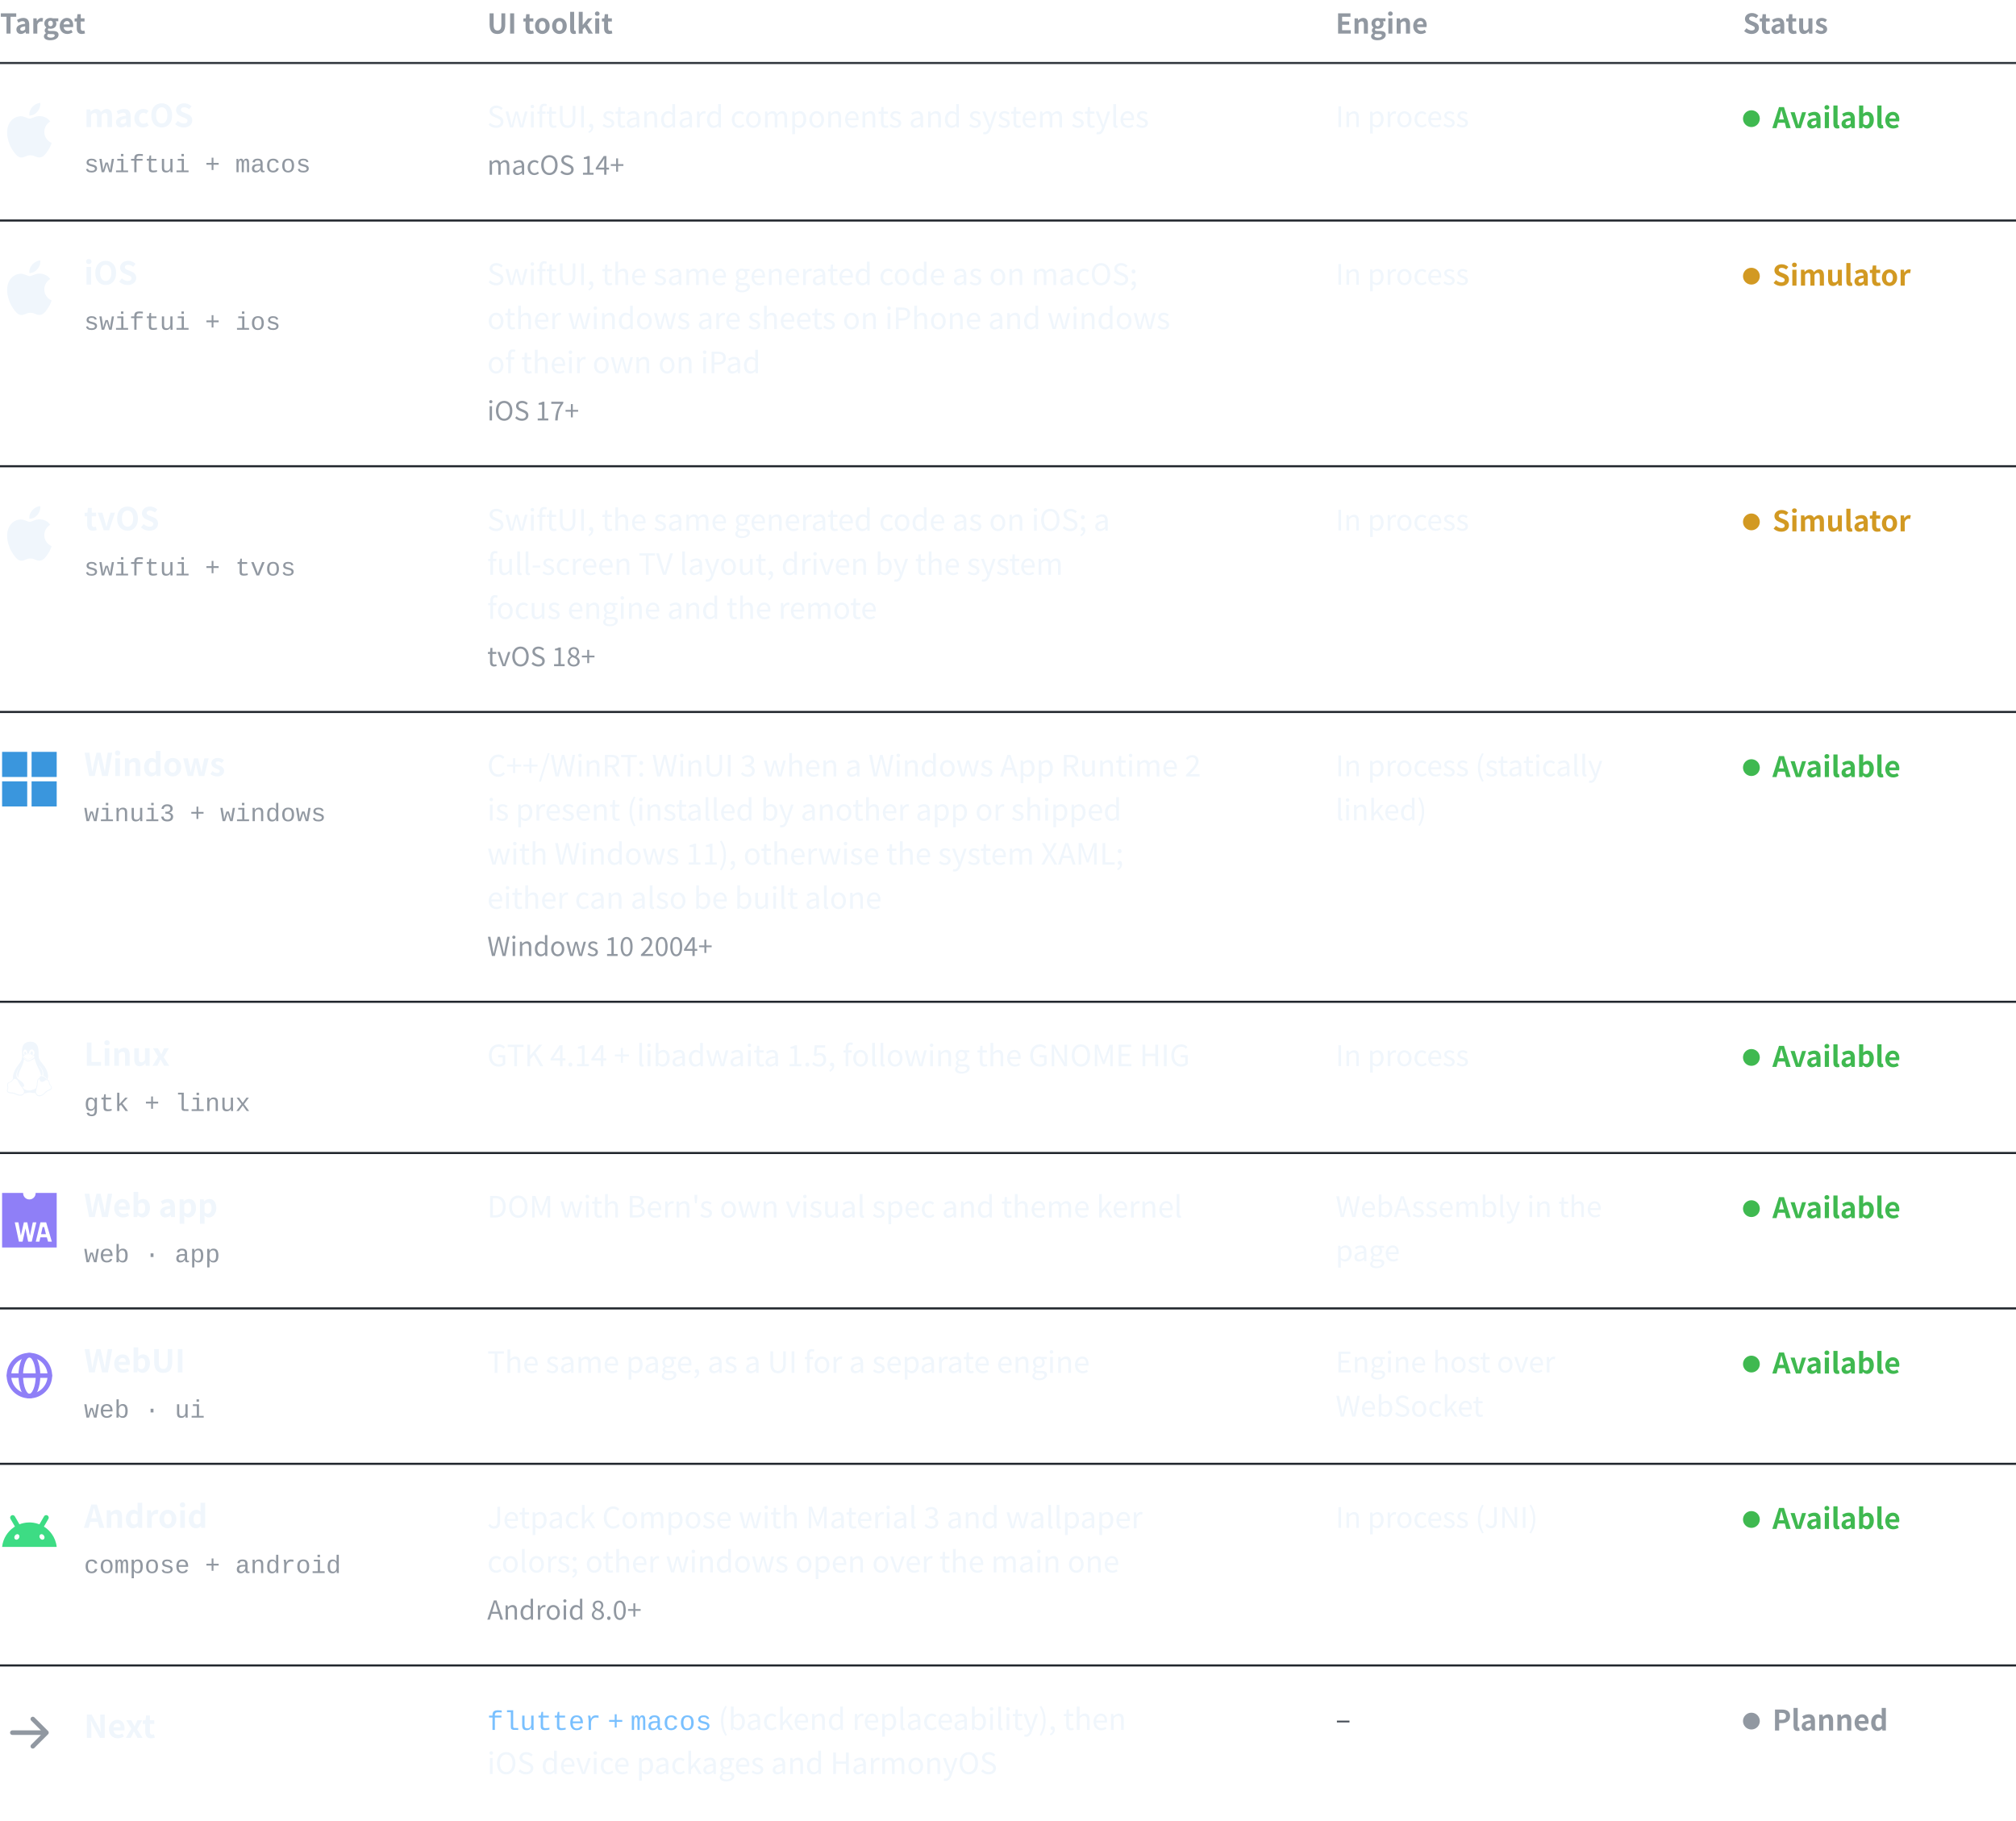
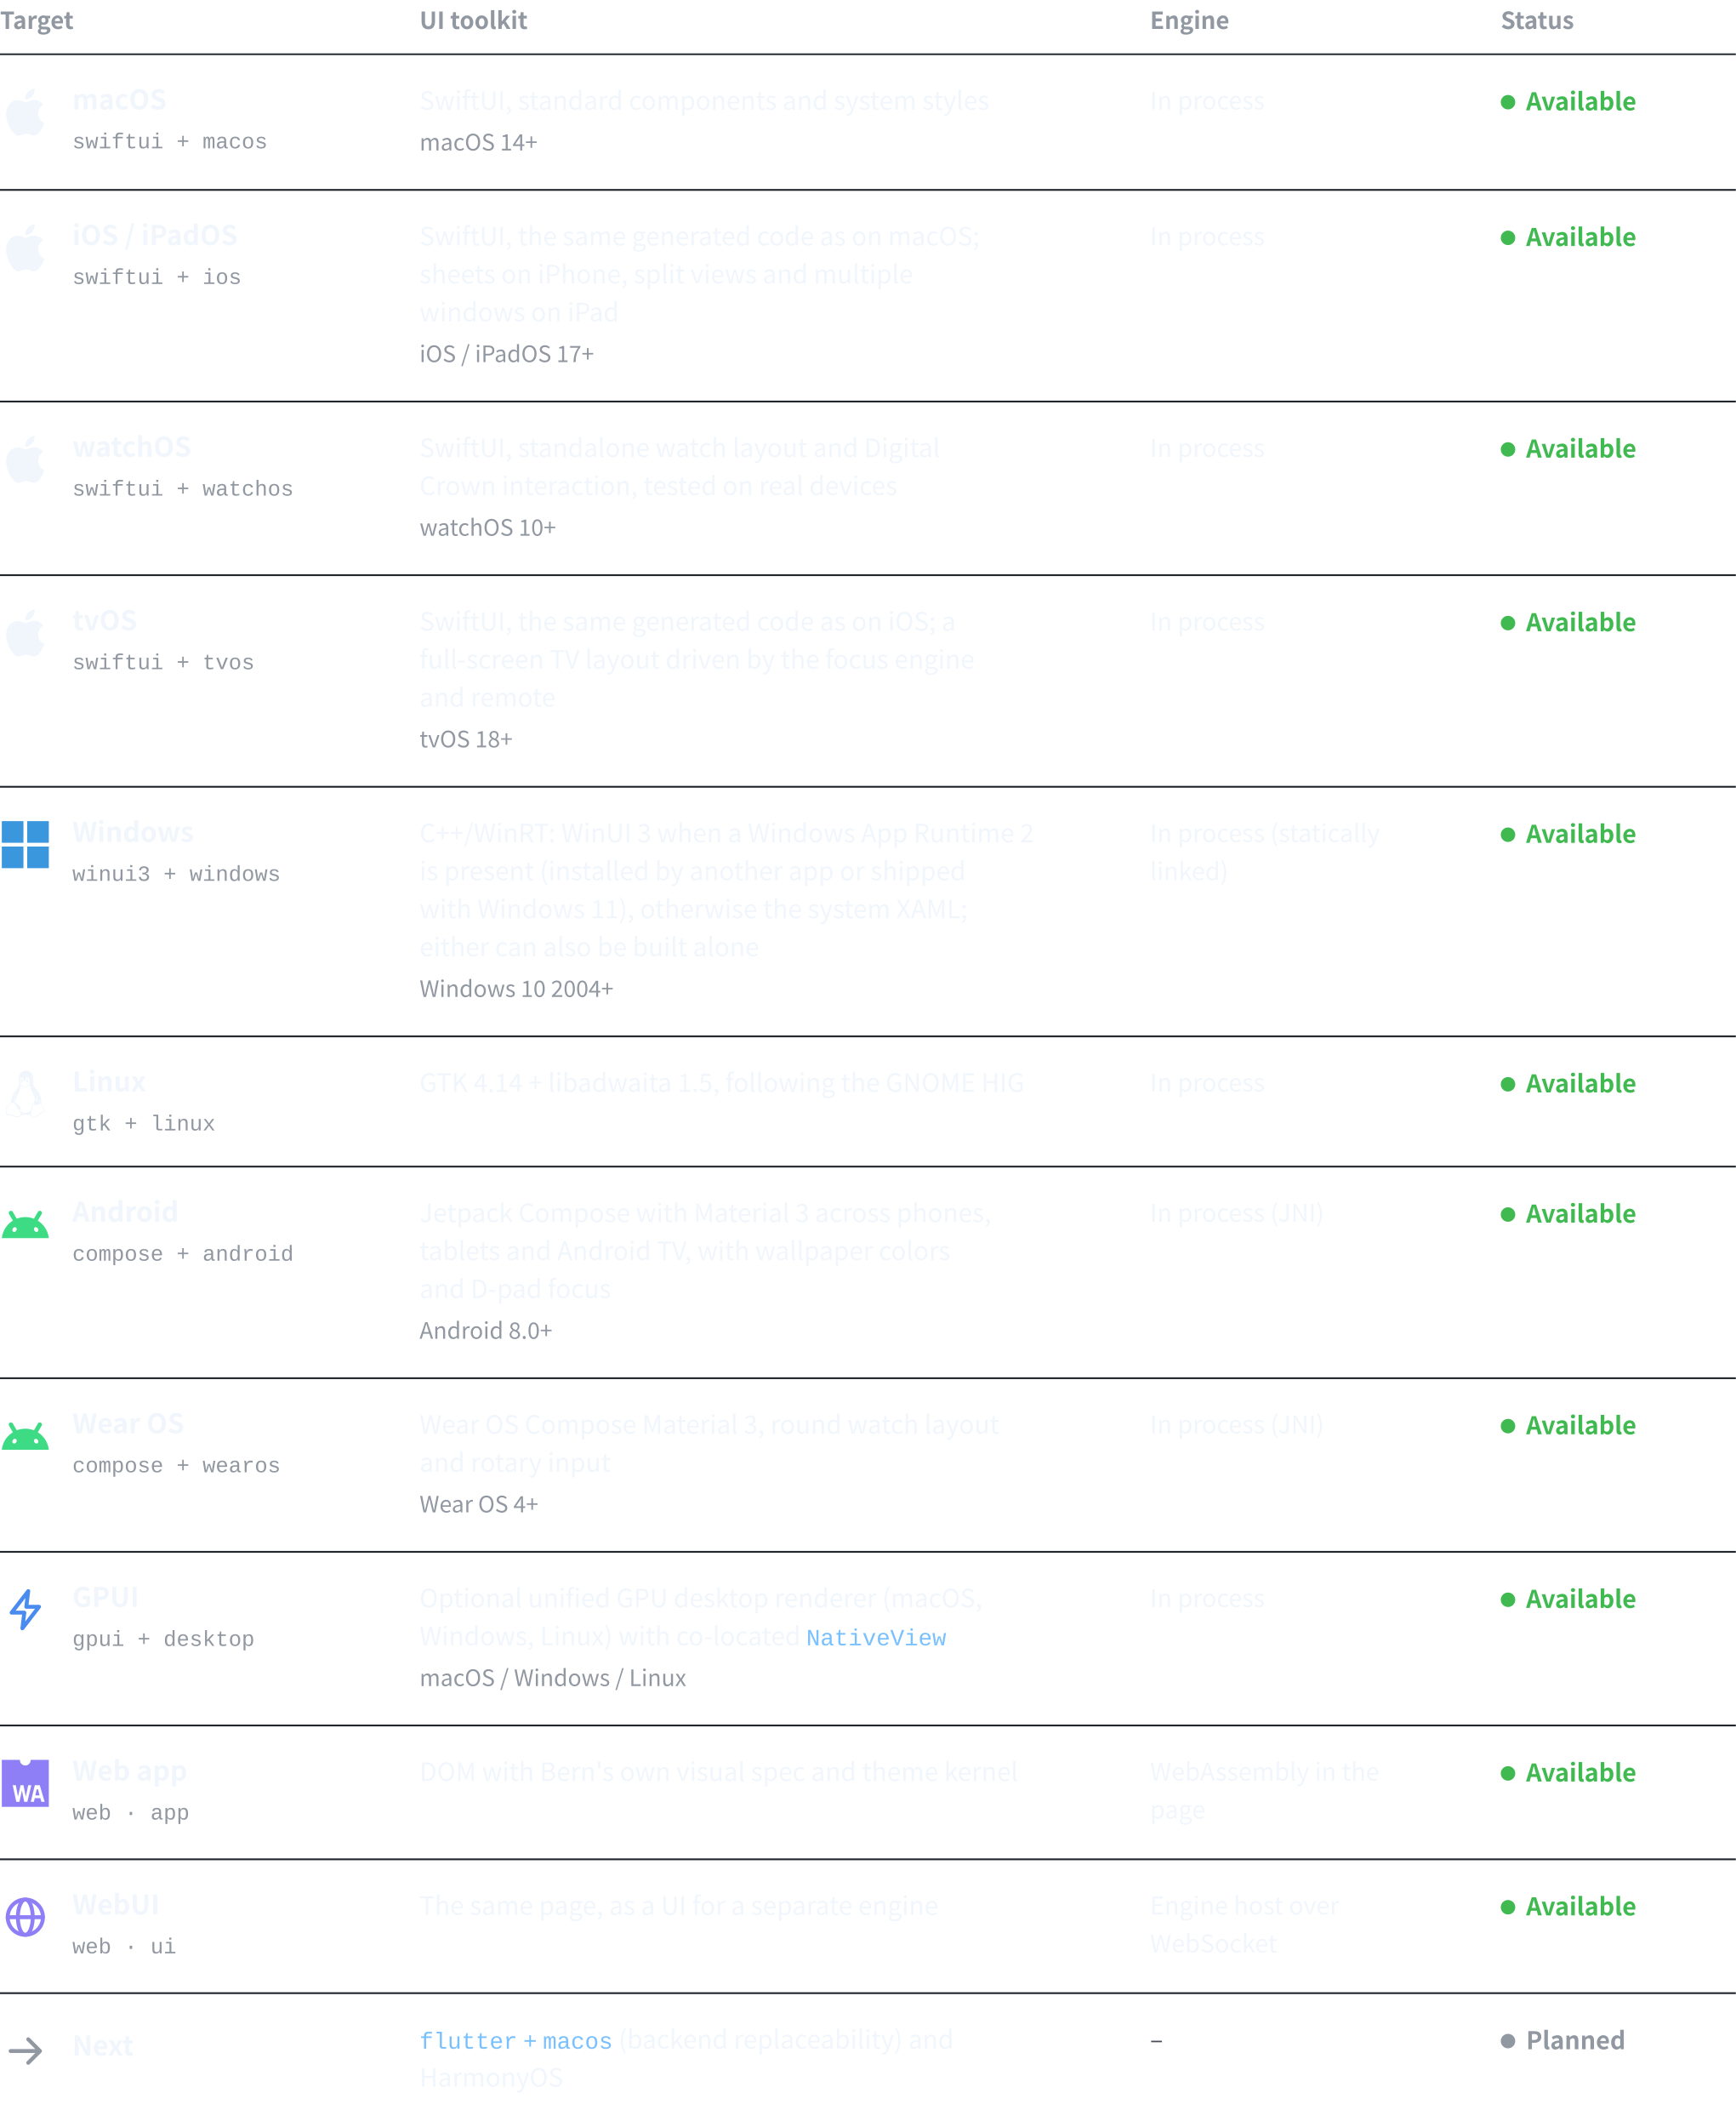
- <svg xmlns="http://www.w3.org/2000/svg" viewBox="0 0 960 867" width="960" height="867" font-family="-apple-system, BlinkMacSystemFont, 'Segoe UI', 'PingFang SC', 'Hiragino Sans GB', 'Microsoft YaHei', 'Noto Sans CJK SC', 'Helvetica Neue', Arial, sans-serif">
+ <svg xmlns="http://www.w3.org/2000/svg" viewBox="0 0 960 1176" width="960" height="1176" font-family="-apple-system, BlinkMacSystemFont, 'Segoe UI', 'PingFang SC', 'Hiragino Sans GB', 'Microsoft YaHei', 'Noto Sans CJK SC', 'Helvetica Neue', Arial, sans-serif">
  <defs>
    <symbol id="bern-logo" viewBox="0 0 1024 1024">
      <defs>
        <clipPath id="bern-symbol-disc">
          <circle cx="512" cy="512" r="512" />
        </clipPath>
      </defs>
      <g clip-path="url(#bern-symbol-disc)">
        <rect width="1024" height="1024" fill="#4A8BEF" />
        <path fill="#24324D" d="M 290.4 372.1 C 270.7 579.3 309.8 827.6 392.0 1060.0 L 1100 1100 L 1060.0 880.0 C 1013.0 692.2 904.4 451.5 684.3 270.5 A 14 14 0 0 0 662.4 286.5 C 693.7 364.2 711.6 444.8 715.3 529.4 A 36 36 0 0 1 691.6 564.9 C 620.6 590.7 549.5 616.5 478.5 642.4 A 36 36 0 0 1 436.0 628.1 C 383.8 547.6 344.6 461.1 317.8 369.5 A 14 14 0 0 0 290.4 372.1 Z" />
        <ellipse rx="22" ry="36" fill="#E8F4FF" transform="translate(520 760) rotate(-20)" />
        <ellipse rx="22" ry="36" fill="#E8F4FF" transform="translate(748 668) rotate(-20)" />
      </g>
    </symbol>
  </defs>
  <text x="0.0" y="16.0" font-size="13" font-weight="700" fill="#9198A1">Target</text>
  <text x="232.0" y="16.0" font-size="13" font-weight="700" fill="#9198A1">UI toolkit</text>
  <text x="636.0" y="16.0" font-size="13" font-weight="700" fill="#9198A1">Engine</text>
  <text x="830.0" y="16.0" font-size="13" font-weight="700" fill="#9198A1">Status</text>
  <line x1="0" y1="30.0" x2="960" y2="30.0" stroke="#30363D" />
  <path d="M12.152 6.896c-.948 0-2.415-1.078-3.96-1.04-2.04.027-3.91 1.183-4.961 3.014-2.117 3.675-.546 9.103 1.519 12.09 1.013 1.454 2.208 3.09 3.792 3.039 1.52-.065 2.09-.987 3.935-.987 1.831 0 2.35.987 3.96.948 1.637-.026 2.676-1.48 3.676-2.948 1.156-1.688 1.636-3.325 1.662-3.415-.039-.013-3.182-1.221-3.22-4.857-.026-3.04 2.48-4.494 2.597-4.559-1.429-2.09-3.623-2.324-4.39-2.376-2-.156-3.675 1.09-4.61 1.09zM15.53 3.83c.843-1.012 1.4-2.427 1.245-3.83-1.207.052-2.662.805-3.532 1.818-.78.896-1.454 2.338-1.273 3.714 1.338.104 2.715-.688 3.559-1.701" fill="#F0F6FC" transform="translate(1.00 49.00) scale(1.0833)" />
  <text x="40.0" y="60.5" font-size="15" fill="#F0F6FC" font-weight="700">macOS</text>
  <text x="40" y="82" font-size="12" font-family="ui-monospace, SFMono-Regular, Menlo, Consolas, 'Liberation Mono', monospace" fill="#9198A1">swiftui + macos</text>
  <text x="232.0" y="60.7" font-size="14" fill="#F0F6FC">SwiftUI, standard components and system styles</text>
  <text x="232.0" y="83.2" font-size="12.5" fill="#9198A1">macOS 14+</text>
  <text x="636.0" y="60.5" font-size="13.5" fill="#F0F6FC">In process</text>
  <circle cx="834" cy="56.5" r="4" fill="#3FB950" />
  <text x="844.0" y="61.0" font-size="13.5" font-weight="700" fill="#3FB950">Available</text>
  <line x1="0" y1="105.0" x2="960" y2="105.0" stroke="#21262D" />
  <path d="M12.152 6.896c-.948 0-2.415-1.078-3.96-1.04-2.04.027-3.91 1.183-4.961 3.014-2.117 3.675-.546 9.103 1.519 12.09 1.013 1.454 2.208 3.09 3.792 3.039 1.52-.065 2.09-.987 3.935-.987 1.831 0 2.35.987 3.96.948 1.637-.026 2.676-1.48 3.676-2.948 1.156-1.688 1.636-3.325 1.662-3.415-.039-.013-3.182-1.221-3.22-4.857-.026-3.04 2.48-4.494 2.597-4.559-1.429-2.09-3.623-2.324-4.39-2.376-2-.156-3.675 1.09-4.61 1.09zM15.53 3.83c.843-1.012 1.4-2.427 1.245-3.83-1.207.052-2.662.805-3.532 1.818-.78.896-1.454 2.338-1.273 3.714 1.338.104 2.715-.688 3.559-1.701" fill="#F0F6FC" transform="translate(1.00 124.00) scale(1.0833)" />
-   <text x="40.0" y="135.5" font-size="15" fill="#F0F6FC" font-weight="700">iOS</text>
+   <text x="40.0" y="135.5" font-size="15" fill="#F0F6FC" font-weight="700">iOS / iPadOS</text>
  <text x="40" y="157" font-size="12" font-family="ui-monospace, SFMono-Regular, Menlo, Consolas, 'Liberation Mono', monospace" fill="#9198A1">swiftui + ios</text>
  <text x="232.0" y="135.7" font-size="14" fill="#F0F6FC">SwiftUI, the same generated code as on macOS;</text>
-   <text x="232.0" y="156.7" font-size="14" fill="#F0F6FC">other windows are sheets on iPhone and windows</text>
-   <text x="232.0" y="177.7" font-size="14" fill="#F0F6FC">of their own on iPad</text>
-   <text x="232.0" y="200.2" font-size="12.5" fill="#9198A1">iOS 17+</text>
+   <text x="232.0" y="156.7" font-size="14" fill="#F0F6FC">sheets on iPhone, split views and multiple</text>
+   <text x="232.0" y="177.7" font-size="14" fill="#F0F6FC">windows on iPad</text>
+   <text x="232.0" y="200.2" font-size="12.5" fill="#9198A1">iOS / iPadOS 17+</text>
  <text x="636.0" y="135.6" font-size="13.5" fill="#F0F6FC">In process</text>
-   <circle cx="834" cy="131.5" r="4" fill="#D29922" />
-   <text x="844.0" y="136.0" font-size="13.5" font-weight="700" fill="#D29922">Simulator</text>
+   <circle cx="834" cy="131.5" r="4" fill="#3FB950" />
+   <text x="844.0" y="136.0" font-size="13.5" font-weight="700" fill="#3FB950">Available</text>
  <line x1="0" y1="222.0" x2="960" y2="222.0" stroke="#21262D" />
  <path d="M12.152 6.896c-.948 0-2.415-1.078-3.96-1.04-2.04.027-3.91 1.183-4.961 3.014-2.117 3.675-.546 9.103 1.519 12.09 1.013 1.454 2.208 3.09 3.792 3.039 1.52-.065 2.09-.987 3.935-.987 1.831 0 2.35.987 3.96.948 1.637-.026 2.676-1.48 3.676-2.948 1.156-1.688 1.636-3.325 1.662-3.415-.039-.013-3.182-1.221-3.22-4.857-.026-3.04 2.48-4.494 2.597-4.559-1.429-2.09-3.623-2.324-4.39-2.376-2-.156-3.675 1.09-4.61 1.09zM15.53 3.83c.843-1.012 1.4-2.427 1.245-3.83-1.207.052-2.662.805-3.532 1.818-.78.896-1.454 2.338-1.273 3.714 1.338.104 2.715-.688 3.559-1.701" fill="#F0F6FC" transform="translate(1.00 241.00) scale(1.0833)" />
-   <text x="40.0" y="252.5" font-size="15" fill="#F0F6FC" font-weight="700">tvOS</text>
-   <text x="40" y="274" font-size="12" font-family="ui-monospace, SFMono-Regular, Menlo, Consolas, 'Liberation Mono', monospace" fill="#9198A1">swiftui + tvos</text>
-   <text x="232.0" y="252.7" font-size="14" fill="#F0F6FC">SwiftUI, the same generated code as on iOS; a</text>
-   <text x="232.0" y="273.7" font-size="14" fill="#F0F6FC">full-screen TV layout, driven by the system</text>
-   <text x="232.0" y="294.7" font-size="14" fill="#F0F6FC">focus engine and the remote</text>
-   <text x="232.0" y="317.2" font-size="12.5" fill="#9198A1">tvOS 18+</text>
+   <text x="40.0" y="252.5" font-size="15" fill="#F0F6FC" font-weight="700">watchOS</text>
+   <text x="40" y="274" font-size="12" font-family="ui-monospace, SFMono-Regular, Menlo, Consolas, 'Liberation Mono', monospace" fill="#9198A1">swiftui + watchos</text>
+   <text x="232.0" y="252.7" font-size="14" fill="#F0F6FC">SwiftUI, standalone watch layout and Digital</text>
+   <text x="232.0" y="273.7" font-size="14" fill="#F0F6FC">Crown interaction, tested on real devices</text>
+   <text x="232.0" y="296.2" font-size="12.5" fill="#9198A1">watchOS 10+</text>
  <text x="636.0" y="252.6" font-size="13.5" fill="#F0F6FC">In process</text>
-   <circle cx="834" cy="248.5" r="4" fill="#D29922" />
-   <text x="844.0" y="253.0" font-size="13.5" font-weight="700" fill="#D29922">Simulator</text>
-   <line x1="0" y1="339.0" x2="960" y2="339.0" stroke="#21262D" />
-   <rect x="1.00" y="358.00" width="11.96" height="11.96" fill="#3A96DD" />
-   <rect x="1.00" y="372.04" width="11.96" height="11.96" fill="#3A96DD" />
-   <rect x="15.04" y="358.00" width="11.96" height="11.96" fill="#3A96DD" />
-   <rect x="15.04" y="372.04" width="11.96" height="11.96" fill="#3A96DD" />
-   <text x="40.0" y="369.5" font-size="15" fill="#F0F6FC" font-weight="700">Windows</text>
-   <text x="40" y="391" font-size="12" font-family="ui-monospace, SFMono-Regular, Menlo, Consolas, 'Liberation Mono', monospace" fill="#9198A1">winui3 + windows</text>
-   <text x="232.0" y="369.7" font-size="14" fill="#F0F6FC">C++/WinRT: WinUI 3 when a Windows App Runtime 2</text>
-   <text x="232.0" y="390.7" font-size="14" fill="#F0F6FC">is present (installed by another app or shipped</text>
-   <text x="232.0" y="411.7" font-size="14" fill="#F0F6FC">with Windows 11), otherwise the system XAML;</text>
-   <text x="232.0" y="432.7" font-size="14" fill="#F0F6FC">either can also be built alone</text>
-   <text x="232.0" y="455.2" font-size="12.5" fill="#9198A1">Windows 10 2004+</text>
-   <text x="636.0" y="369.6" font-size="13.5" fill="#F0F6FC">In process (statically</text>
-   <text x="636.0" y="390.6" font-size="13.5" fill="#F0F6FC">linked)</text>
-   <circle cx="834" cy="365.5" r="4" fill="#3FB950" />
-   <text x="844.0" y="370.0" font-size="13.5" font-weight="700" fill="#3FB950">Available</text>
-   <line x1="0" y1="477.0" x2="960" y2="477.0" stroke="#21262D" />
-   <path d="M12.504 0c-.155 0-.315.008-.48.021-4.226.333-3.105 4.807-3.17 6.298-.076 1.092-.3 1.953-1.05 3.02-.885 1.051-2.127 2.75-2.716 4.521-.278.832-.41 1.684-.287 2.489a.424.424 0 00-.11.135c-.26.268-.45.6-.663.839-.199.199-.485.267-.797.4-.313.136-.658.269-.864.68-.09.189-.136.394-.132.602 0 .199.027.4.055.536.058.399.116.728.04.97-.249.68-.28 1.145-.106 1.484.174.334.535.47.94.601.81.2 1.91.135 2.774.6.926.466 1.866.67 2.616.47.526-.116.97-.464 1.208-.946.587-.003 1.23-.269 2.26-.334.699-.058 1.574.267 2.577.2.025.134.063.198.114.333l.003.003c.391.778 1.113 1.132 1.884 1.071.771-.06 1.592-.536 2.257-1.306.631-.765 1.683-1.084 2.378-1.503.348-.199.629-.469.649-.853.023-.4-.2-.811-.714-1.376v-.097l-.003-.003c-.17-.2-.25-.535-.338-.926-.085-.401-.182-.786-.492-1.046h-.003c-.059-.054-.123-.067-.188-.135a.357.357 0 00-.19-.064c.431-1.278.264-2.55-.173-3.694-.533-1.41-1.465-2.638-2.175-3.483-.796-1.005-1.576-1.957-1.56-3.368.026-2.152.236-6.133-3.544-6.139zm.529 3.405h.013c.213 0 .396.062.584.198.19.135.33.332.438.533.105.259.158.459.166.724 0-.02.006-.04.006-.06v.105a.086.086 0 01-.004-.021l-.004-.024a1.807 1.807 0 01-.15.706.953.953 0 01-.213.335.71.71 0 00-.088-.042c-.104-.045-.198-.064-.284-.133a1.312 1.312 0 00-.22-.066c.05-.06.146-.133.183-.198.053-.128.082-.264.088-.402v-.02a1.21 1.21 0 00-.061-.4c-.045-.134-.101-.2-.183-.333-.084-.066-.167-.132-.267-.132h-.016c-.093 0-.176.03-.262.132a.8.8 0 00-.205.334 1.18 1.18 0 00-.09.4v.019c.002.089.008.179.02.267-.193-.067-.438-.135-.607-.202a1.635 1.635 0 01-.018-.2v-.02a1.772 1.772 0 01.15-.768c.082-.22.232-.406.43-.533a.985.985 0 01.594-.2zm-2.962.059h.036c.142 0 .27.048.399.135.146.129.264.288.344.465.09.199.14.4.153.667v.004c.007.134.006.2-.002.266v.08c-.03.007-.056.018-.083.024-.152.055-.274.135-.393.2.012-.09.013-.18.003-.267v-.015c-.012-.133-.04-.2-.082-.333a.613.613 0 00-.166-.267.248.248 0 00-.183-.064h-.021c-.071.006-.13.04-.186.132a.552.552 0 00-.12.27.944.944 0 00-.023.33v.015c.012.135.037.2.08.334.046.134.098.2.166.268.01.009.02.018.034.024-.07.057-.117.07-.176.136a.304.304 0 01-.131.068 2.62 2.62 0 01-.275-.402 1.772 1.772 0 01-.155-.667 1.759 1.759 0 01.08-.668 1.43 1.43 0 01.283-.535c.128-.133.26-.2.418-.2zm1.37 1.706c.332 0 .733.065 1.216.399.293.2.523.269 1.052.468h.003c.255.136.405.266.478.399v-.131a.571.571 0 01.016.47c-.123.31-.516.643-1.063.842v.002c-.268.135-.501.333-.775.465-.276.135-.588.292-1.012.267a1.139 1.139 0 01-.448-.067 3.566 3.566 0 01-.322-.198c-.195-.135-.363-.332-.612-.465v-.005h-.005c-.4-.246-.616-.512-.686-.71-.07-.268-.005-.47.193-.6.224-.135.38-.271.483-.336.104-.074.143-.102.176-.131h.002v-.003c.169-.202.436-.47.839-.601.139-.036.294-.065.466-.065zm2.8 2.142c.358 1.417 1.196 3.475 1.735 4.473.286.534.855 1.659 1.102 3.024.156-.005.33.018.513.064.646-1.671-.546-3.467-1.089-3.966-.22-.2-.232-.335-.123-.335.59.534 1.365 1.572 1.646 2.757.13.535.16 1.104.021 1.67.067.028.135.06.205.067 1.032.534 1.413.938 1.23 1.537v-.043c-.06-.003-.12 0-.18 0h-.016c.151-.467-.182-.825-1.065-1.224-.915-.4-1.646-.336-1.77.465-.008.043-.013.066-.018.135-.068.023-.139.053-.209.064-.43.268-.662.669-.793 1.187-.13.533-.17 1.156-.205 1.869v.003c-.02.334-.17.838-.319 1.35-1.5 1.072-3.58 1.538-5.348.334a2.645 2.645 0 00-.402-.533 1.45 1.45 0 00-.275-.333c.182 0 .338-.03.465-.067a.615.615 0 00.314-.334c.108-.267 0-.697-.345-1.163-.345-.467-.931-.995-1.788-1.521-.63-.4-.986-.87-1.15-1.396-.165-.534-.143-1.085-.015-1.645.245-1.07.873-2.11 1.274-2.763.107-.065.037.135-.408.974-.396.751-1.14 2.497-.122 3.854a8.123 8.123 0 01.647-2.876c.564-1.278 1.743-3.504 1.836-5.268.048.036.217.135.289.202.218.133.38.333.59.465.21.201.477.335.876.335.039.003.075.006.11.006.412 0 .73-.134.997-.268.29-.134.52-.334.74-.4h.005c.467-.135.835-.402 1.044-.7zm2.185 8.958c.037.6.343 1.245.882 1.377.588.134 1.434-.333 1.791-.765l.211-.01c.315-.007.577.01.847.268l.003.003c.208.199.305.53.391.876.085.4.154.78.409 1.066.486.527.645.906.636 1.14l.003-.007v.018l-.003-.012c-.015.262-.185.396-.498.595-.63.401-1.746.712-2.457 1.57-.618.737-1.37 1.14-2.036 1.191-.664.053-1.237-.2-1.574-.898l-.005-.003c-.21-.4-.12-1.025.056-1.69.176-.668.428-1.344.463-1.897.037-.714.076-1.335.195-1.814.12-.465.308-.797.641-.984l.045-.022zm-10.814.049h.01c.053 0 .105.005.157.014.376.055.706.333 1.023.752l.91 1.664.003.003c.243.533.754 1.064 1.189 1.637.434.598.77 1.131.729 1.57v.006c-.057.744-.48 1.148-1.125 1.294-.645.135-1.52.002-2.395-.464-.968-.536-2.118-.469-2.857-.602-.369-.066-.61-.2-.723-.4-.11-.2-.113-.602.123-1.23v-.004l.002-.003c.117-.334.03-.752-.027-1.118-.055-.401-.083-.71.043-.94.16-.334.396-.4.69-.533.294-.135.64-.202.915-.47h.002v-.002c.256-.268.445-.601.668-.838.19-.201.38-.336.663-.336zm7.159-9.074c-.435.201-.945.535-1.488.535-.542 0-.97-.267-1.28-.466-.154-.134-.28-.268-.373-.335-.164-.134-.144-.333-.074-.333.109.016.129.134.199.2.096.066.215.2.36.333.292.2.68.467 1.167.467.485 0 1.053-.267 1.398-.466.195-.135.445-.334.648-.467.156-.136.149-.267.279-.267.128.016.034.134-.147.332a8.097 8.097 0 01-.69.468zm-1.082-1.583V5.64c-.006-.02.013-.042.029-.05.074-.043.18-.027.26.004.063 0 .16.067.15.135-.006.049-.085.066-.135.066-.055 0-.092-.043-.141-.068-.052-.018-.146-.008-.163-.065zm-.551 0c-.02.058-.113.049-.166.066-.047.025-.086.068-.14.068-.05 0-.13-.02-.136-.068-.01-.066.088-.133.15-.133.08-.031.184-.047.259-.005.019.009.036.03.03.05v.02h.003z" fill="#F0F6FC" transform="translate(1.00 496.00) scale(1.0833)" />
-   <text x="40.0" y="507.5" font-size="15" fill="#F0F6FC" font-weight="700">Linux</text>
-   <text x="40" y="529" font-size="12" font-family="ui-monospace, SFMono-Regular, Menlo, Consolas, 'Liberation Mono', monospace" fill="#9198A1">gtk + linux</text>
-   <text x="232.0" y="507.7" font-size="14" fill="#F0F6FC">GTK 4.14 + libadwaita 1.5, following the GNOME HIG</text>
-   <text x="636.0" y="507.6" font-size="13.5" fill="#F0F6FC">In process</text>
-   <circle cx="834" cy="503.5" r="4" fill="#3FB950" />
-   <text x="844.0" y="508.0" font-size="13.5" font-weight="700" fill="#3FB950">Available</text>
-   <line x1="0" y1="549.0" x2="960" y2="549.0" stroke="#21262D" />
-   <path d="M14.745,0c0,0.042,0,0.085,0,0.129c0,1.52-1.232,2.752-2.752,2.752c-1.52,0-2.752-1.232-2.752-2.752 c0-0.045,0-0.087,0-0.129H0v24h24V0H14.745z M11.454,21.431l-1.169-5.783h-0.02l-1.264,5.783H7.39l-1.824-8.497h1.59l1.088,5.783 h0.02l1.311-5.783h1.487l1.177,5.854h0.02l1.242-5.854h1.561l-2.027,8.497H11.454z M20.209,21.431l-0.542-1.891h-2.861l-0.417,1.891 h-1.59l2.056-8.497h2.509l2.5,8.497H20.209z M17.812,15.028l-0.694,3.118h2.159l-0.796-3.118H17.812z" fill="#8F7FF7" transform="translate(1.00 568.00) scale(1.0833)" />
-   <text x="40.0" y="579.5" font-size="15" fill="#F0F6FC" font-weight="700">Web app</text>
-   <text x="40" y="601" font-size="12" font-family="ui-monospace, SFMono-Regular, Menlo, Consolas, 'Liberation Mono', monospace" fill="#9198A1">web · app</text>
-   <text x="232.0" y="579.7" font-size="14" fill="#F0F6FC">DOM with Bern's own visual spec and theme kernel</text>
-   <text x="636.0" y="579.5" font-size="13.5" fill="#F0F6FC">WebAssembly in the</text>
-   <text x="636.0" y="600.5" font-size="13.5" fill="#F0F6FC">page</text>
-   <circle cx="834" cy="575.5" r="4" fill="#3FB950" />
-   <text x="844.0" y="580.0" font-size="13.5" font-weight="700" fill="#3FB950">Available</text>
-   <line x1="0" y1="623.0" x2="960" y2="623.0" stroke="#21262D" />
-   <g transform="translate(1.0 642.0) scale(1.0833)" fill="none" stroke="#8F7FF7" stroke-width="2" stroke-linecap="round" stroke-linejoin="round" color="#8F7FF7">
+   <circle cx="834" cy="248.5" r="4" fill="#3FB950" />
+   <text x="844.0" y="253.0" font-size="13.5" font-weight="700" fill="#3FB950">Available</text>
+   <line x1="0" y1="318.0" x2="960" y2="318.0" stroke="#21262D" />
+   <path d="M12.152 6.896c-.948 0-2.415-1.078-3.96-1.04-2.04.027-3.91 1.183-4.961 3.014-2.117 3.675-.546 9.103 1.519 12.09 1.013 1.454 2.208 3.09 3.792 3.039 1.52-.065 2.09-.987 3.935-.987 1.831 0 2.35.987 3.96.948 1.637-.026 2.676-1.48 3.676-2.948 1.156-1.688 1.636-3.325 1.662-3.415-.039-.013-3.182-1.221-3.22-4.857-.026-3.04 2.48-4.494 2.597-4.559-1.429-2.09-3.623-2.324-4.39-2.376-2-.156-3.675 1.09-4.61 1.09zM15.53 3.83c.843-1.012 1.4-2.427 1.245-3.83-1.207.052-2.662.805-3.532 1.818-.78.896-1.454 2.338-1.273 3.714 1.338.104 2.715-.688 3.559-1.701" fill="#F0F6FC" transform="translate(1.00 337.00) scale(1.0833)" />
+   <text x="40.0" y="348.5" font-size="15" fill="#F0F6FC" font-weight="700">tvOS</text>
+   <text x="40" y="370" font-size="12" font-family="ui-monospace, SFMono-Regular, Menlo, Consolas, 'Liberation Mono', monospace" fill="#9198A1">swiftui + tvos</text>
+   <text x="232.0" y="348.7" font-size="14" fill="#F0F6FC">SwiftUI, the same generated code as on iOS; a</text>
+   <text x="232.0" y="369.7" font-size="14" fill="#F0F6FC">full-screen TV layout driven by the focus engine</text>
+   <text x="232.0" y="390.7" font-size="14" fill="#F0F6FC">and remote</text>
+   <text x="232.0" y="413.2" font-size="12.5" fill="#9198A1">tvOS 18+</text>
+   <text x="636.0" y="348.6" font-size="13.5" fill="#F0F6FC">In process</text>
+   <circle cx="834" cy="344.5" r="4" fill="#3FB950" />
+   <text x="844.0" y="349.0" font-size="13.5" font-weight="700" fill="#3FB950">Available</text>
+   <line x1="0" y1="435.0" x2="960" y2="435.0" stroke="#21262D" />
+   <rect x="1.00" y="454.00" width="11.96" height="11.96" fill="#3A96DD" />
+   <rect x="1.00" y="468.04" width="11.96" height="11.96" fill="#3A96DD" />
+   <rect x="15.04" y="454.00" width="11.96" height="11.96" fill="#3A96DD" />
+   <rect x="15.04" y="468.04" width="11.96" height="11.96" fill="#3A96DD" />
+   <text x="40.0" y="465.5" font-size="15" fill="#F0F6FC" font-weight="700">Windows</text>
+   <text x="40" y="487" font-size="12" font-family="ui-monospace, SFMono-Regular, Menlo, Consolas, 'Liberation Mono', monospace" fill="#9198A1">winui3 + windows</text>
+   <text x="232.0" y="465.7" font-size="14" fill="#F0F6FC">C++/WinRT: WinUI 3 when a Windows App Runtime 2</text>
+   <text x="232.0" y="486.7" font-size="14" fill="#F0F6FC">is present (installed by another app or shipped</text>
+   <text x="232.0" y="507.7" font-size="14" fill="#F0F6FC">with Windows 11), otherwise the system XAML;</text>
+   <text x="232.0" y="528.7" font-size="14" fill="#F0F6FC">either can also be built alone</text>
+   <text x="232.0" y="551.2" font-size="12.5" fill="#9198A1">Windows 10 2004+</text>
+   <text x="636.0" y="465.6" font-size="13.5" fill="#F0F6FC">In process (statically</text>
+   <text x="636.0" y="486.6" font-size="13.5" fill="#F0F6FC">linked)</text>
+   <circle cx="834" cy="461.5" r="4" fill="#3FB950" />
+   <text x="844.0" y="466.0" font-size="13.5" font-weight="700" fill="#3FB950">Available</text>
+   <line x1="0" y1="573.0" x2="960" y2="573.0" stroke="#21262D" />
+   <path d="M12.504 0c-.155 0-.315.008-.48.021-4.226.333-3.105 4.807-3.17 6.298-.076 1.092-.3 1.953-1.05 3.02-.885 1.051-2.127 2.75-2.716 4.521-.278.832-.41 1.684-.287 2.489a.424.424 0 00-.11.135c-.26.268-.45.6-.663.839-.199.199-.485.267-.797.4-.313.136-.658.269-.864.68-.09.189-.136.394-.132.602 0 .199.027.4.055.536.058.399.116.728.04.97-.249.68-.28 1.145-.106 1.484.174.334.535.47.94.601.81.2 1.91.135 2.774.6.926.466 1.866.67 2.616.47.526-.116.97-.464 1.208-.946.587-.003 1.23-.269 2.26-.334.699-.058 1.574.267 2.577.2.025.134.063.198.114.333l.003.003c.391.778 1.113 1.132 1.884 1.071.771-.06 1.592-.536 2.257-1.306.631-.765 1.683-1.084 2.378-1.503.348-.199.629-.469.649-.853.023-.4-.2-.811-.714-1.376v-.097l-.003-.003c-.17-.2-.25-.535-.338-.926-.085-.401-.182-.786-.492-1.046h-.003c-.059-.054-.123-.067-.188-.135a.357.357 0 00-.19-.064c.431-1.278.264-2.55-.173-3.694-.533-1.41-1.465-2.638-2.175-3.483-.796-1.005-1.576-1.957-1.56-3.368.026-2.152.236-6.133-3.544-6.139zm.529 3.405h.013c.213 0 .396.062.584.198.19.135.33.332.438.533.105.259.158.459.166.724 0-.02.006-.04.006-.06v.105a.086.086 0 01-.004-.021l-.004-.024a1.807 1.807 0 01-.15.706.953.953 0 01-.213.335.71.71 0 00-.088-.042c-.104-.045-.198-.064-.284-.133a1.312 1.312 0 00-.22-.066c.05-.06.146-.133.183-.198.053-.128.082-.264.088-.402v-.02a1.21 1.21 0 00-.061-.4c-.045-.134-.101-.2-.183-.333-.084-.066-.167-.132-.267-.132h-.016c-.093 0-.176.03-.262.132a.8.8 0 00-.205.334 1.18 1.18 0 00-.09.4v.019c.002.089.008.179.02.267-.193-.067-.438-.135-.607-.202a1.635 1.635 0 01-.018-.2v-.02a1.772 1.772 0 01.15-.768c.082-.22.232-.406.43-.533a.985.985 0 01.594-.2zm-2.962.059h.036c.142 0 .27.048.399.135.146.129.264.288.344.465.09.199.14.4.153.667v.004c.007.134.006.2-.002.266v.08c-.03.007-.056.018-.083.024-.152.055-.274.135-.393.2.012-.09.013-.18.003-.267v-.015c-.012-.133-.04-.2-.082-.333a.613.613 0 00-.166-.267.248.248 0 00-.183-.064h-.021c-.071.006-.13.04-.186.132a.552.552 0 00-.12.27.944.944 0 00-.023.33v.015c.012.135.037.2.08.334.046.134.098.2.166.268.01.009.02.018.034.024-.07.057-.117.07-.176.136a.304.304 0 01-.131.068 2.62 2.62 0 01-.275-.402 1.772 1.772 0 01-.155-.667 1.759 1.759 0 01.08-.668 1.43 1.43 0 01.283-.535c.128-.133.26-.2.418-.2zm1.37 1.706c.332 0 .733.065 1.216.399.293.2.523.269 1.052.468h.003c.255.136.405.266.478.399v-.131a.571.571 0 01.016.47c-.123.31-.516.643-1.063.842v.002c-.268.135-.501.333-.775.465-.276.135-.588.292-1.012.267a1.139 1.139 0 01-.448-.067 3.566 3.566 0 01-.322-.198c-.195-.135-.363-.332-.612-.465v-.005h-.005c-.4-.246-.616-.512-.686-.71-.07-.268-.005-.47.193-.6.224-.135.38-.271.483-.336.104-.074.143-.102.176-.131h.002v-.003c.169-.202.436-.47.839-.601.139-.036.294-.065.466-.065zm2.8 2.142c.358 1.417 1.196 3.475 1.735 4.473.286.534.855 1.659 1.102 3.024.156-.005.33.018.513.064.646-1.671-.546-3.467-1.089-3.966-.22-.2-.232-.335-.123-.335.59.534 1.365 1.572 1.646 2.757.13.535.16 1.104.021 1.67.067.028.135.06.205.067 1.032.534 1.413.938 1.23 1.537v-.043c-.06-.003-.12 0-.18 0h-.016c.151-.467-.182-.825-1.065-1.224-.915-.4-1.646-.336-1.77.465-.008.043-.013.066-.018.135-.068.023-.139.053-.209.064-.43.268-.662.669-.793 1.187-.13.533-.17 1.156-.205 1.869v.003c-.02.334-.17.838-.319 1.35-1.5 1.072-3.58 1.538-5.348.334a2.645 2.645 0 00-.402-.533 1.45 1.45 0 00-.275-.333c.182 0 .338-.03.465-.067a.615.615 0 00.314-.334c.108-.267 0-.697-.345-1.163-.345-.467-.931-.995-1.788-1.521-.63-.4-.986-.87-1.15-1.396-.165-.534-.143-1.085-.015-1.645.245-1.07.873-2.11 1.274-2.763.107-.065.037.135-.408.974-.396.751-1.14 2.497-.122 3.854a8.123 8.123 0 01.647-2.876c.564-1.278 1.743-3.504 1.836-5.268.048.036.217.135.289.202.218.133.38.333.59.465.21.201.477.335.876.335.039.003.075.006.11.006.412 0 .73-.134.997-.268.29-.134.52-.334.74-.4h.005c.467-.135.835-.402 1.044-.7zm2.185 8.958c.037.6.343 1.245.882 1.377.588.134 1.434-.333 1.791-.765l.211-.01c.315-.007.577.01.847.268l.003.003c.208.199.305.53.391.876.085.4.154.78.409 1.066.486.527.645.906.636 1.14l.003-.007v.018l-.003-.012c-.015.262-.185.396-.498.595-.63.401-1.746.712-2.457 1.57-.618.737-1.37 1.14-2.036 1.191-.664.053-1.237-.2-1.574-.898l-.005-.003c-.21-.4-.12-1.025.056-1.69.176-.668.428-1.344.463-1.897.037-.714.076-1.335.195-1.814.12-.465.308-.797.641-.984l.045-.022zm-10.814.049h.01c.053 0 .105.005.157.014.376.055.706.333 1.023.752l.91 1.664.003.003c.243.533.754 1.064 1.189 1.637.434.598.77 1.131.729 1.57v.006c-.057.744-.48 1.148-1.125 1.294-.645.135-1.52.002-2.395-.464-.968-.536-2.118-.469-2.857-.602-.369-.066-.61-.2-.723-.4-.11-.2-.113-.602.123-1.23v-.004l.002-.003c.117-.334.03-.752-.027-1.118-.055-.401-.083-.71.043-.94.16-.334.396-.4.69-.533.294-.135.64-.202.915-.47h.002v-.002c.256-.268.445-.601.668-.838.19-.201.38-.336.663-.336zm7.159-9.074c-.435.201-.945.535-1.488.535-.542 0-.97-.267-1.28-.466-.154-.134-.28-.268-.373-.335-.164-.134-.144-.333-.074-.333.109.016.129.134.199.2.096.066.215.2.36.333.292.2.68.467 1.167.467.485 0 1.053-.267 1.398-.466.195-.135.445-.334.648-.467.156-.136.149-.267.279-.267.128.016.034.134-.147.332a8.097 8.097 0 01-.69.468zm-1.082-1.583V5.64c-.006-.02.013-.042.029-.05.074-.043.18-.027.26.004.063 0 .16.067.15.135-.006.049-.085.066-.135.066-.055 0-.092-.043-.141-.068-.052-.018-.146-.008-.163-.065zm-.551 0c-.02.058-.113.049-.166.066-.047.025-.086.068-.14.068-.05 0-.13-.02-.136-.068-.01-.066.088-.133.15-.133.08-.031.184-.047.259-.005.019.009.036.03.03.05v.02h.003z" fill="#F0F6FC" transform="translate(1.00 592.00) scale(1.0833)" />
+   <text x="40.0" y="603.5" font-size="15" fill="#F0F6FC" font-weight="700">Linux</text>
+   <text x="40" y="625" font-size="12" font-family="ui-monospace, SFMono-Regular, Menlo, Consolas, 'Liberation Mono', monospace" fill="#9198A1">gtk + linux</text>
+   <text x="232.0" y="603.7" font-size="14" fill="#F0F6FC">GTK 4.14 + libadwaita 1.5, following the GNOME HIG</text>
+   <text x="636.0" y="603.5" font-size="13.5" fill="#F0F6FC">In process</text>
+   <circle cx="834" cy="599.5" r="4" fill="#3FB950" />
+   <text x="844.0" y="604.0" font-size="13.5" font-weight="700" fill="#3FB950">Available</text>
+   <line x1="0" y1="645.0" x2="960" y2="645.0" stroke="#21262D" />
+   <path d="M18.439 5.559c-.675 1.166-1.352 2.332-2.027 3.498-.037-.015-.074-.029-.111-.043-1.825-.696-3.484-.8-4.42-.787-1.855.018-3.354.464-4.26.82-.084-.149-1.753-3.021-2.022-3.486a1.145 1.145 0 0 0-.141-.191c-.331-.364-.905-.486-1.379-.203-.475.282-.714.936-.389 1.502 1.947 3.37-.097-.216 1.947 3.359.017.031-.495.264-1.393 1.018C2.899 12.176.452 14.772 0 18.99h24c-.119-1.111-.369-2.099-.746-3.068-.744-1.912-1.843-3.293-2.74-4.184a12.105 12.105 0 0 0-2.131-1.688c.659-1.122 1.312-2.256 1.965-3.385.208-.361.189-.796-.008-1.119a1.1 1.1 0 0 0-.852-.533c-.522-.054-.939.313-1.049.545zm-.039 8.461c.394.593.324 1.331-.156 1.65-.48.32-1.188.099-1.582-.494-.394-.593-.324-1.331.156-1.65.473-.315 1.181-.109 1.582.494zM7.207 13.527c.48.32.551 1.058.156 1.65-.394.593-1.104.814-1.584.494-.48-.32-.55-1.058-.156-1.65.401-.602 1.109-.811 1.584-.494z" fill="#3DDC84" transform="translate(1.00 664.00) scale(1.0833)" />
+   <text x="40.0" y="675.5" font-size="15" fill="#F0F6FC" font-weight="700">Android</text>
+   <text x="40" y="697" font-size="12" font-family="ui-monospace, SFMono-Regular, Menlo, Consolas, 'Liberation Mono', monospace" fill="#9198A1">compose + android</text>
+   <text x="232.0" y="675.7" font-size="14" fill="#F0F6FC">Jetpack Compose with Material 3 across phones,</text>
+   <text x="232.0" y="696.7" font-size="14" fill="#F0F6FC">tablets and Android TV, with wallpaper colors</text>
+   <text x="232.0" y="717.7" font-size="14" fill="#F0F6FC">and D-pad focus</text>
+   <text x="232.0" y="740.2" font-size="12.5" fill="#9198A1">Android 8.0+</text>
+   <text x="636.0" y="675.5" font-size="13.5" fill="#F0F6FC">In process (JNI)</text>
+   <circle cx="834" cy="671.5" r="4" fill="#3FB950" />
+   <text x="844.0" y="676.0" font-size="13.5" font-weight="700" fill="#3FB950">Available</text>
+   <line x1="0" y1="762.0" x2="960" y2="762.0" stroke="#21262D" />
+   <path d="M18.439 5.559c-.675 1.166-1.352 2.332-2.027 3.498-.037-.015-.074-.029-.111-.043-1.825-.696-3.484-.8-4.42-.787-1.855.018-3.354.464-4.26.82-.084-.149-1.753-3.021-2.022-3.486a1.145 1.145 0 0 0-.141-.191c-.331-.364-.905-.486-1.379-.203-.475.282-.714.936-.389 1.502 1.947 3.37-.097-.216 1.947 3.359.017.031-.495.264-1.393 1.018C2.899 12.176.452 14.772 0 18.99h24c-.119-1.111-.369-2.099-.746-3.068-.744-1.912-1.843-3.293-2.74-4.184a12.105 12.105 0 0 0-2.131-1.688c.659-1.122 1.312-2.256 1.965-3.385.208-.361.189-.796-.008-1.119a1.1 1.1 0 0 0-.852-.533c-.522-.054-.939.313-1.049.545zm-.039 8.461c.394.593.324 1.331-.156 1.65-.48.32-1.188.099-1.582-.494-.394-.593-.324-1.331.156-1.65.473-.315 1.181-.109 1.582.494zM7.207 13.527c.48.32.551 1.058.156 1.65-.394.593-1.104.814-1.584.494-.48-.32-.55-1.058-.156-1.65.401-.602 1.109-.811 1.584-.494z" fill="#3DDC84" transform="translate(1.00 781.00) scale(1.0833)" />
+   <text x="40.0" y="792.5" font-size="15" fill="#F0F6FC" font-weight="700">Wear OS</text>
+   <text x="40" y="814" font-size="12" font-family="ui-monospace, SFMono-Regular, Menlo, Consolas, 'Liberation Mono', monospace" fill="#9198A1">compose + wearos</text>
+   <text x="232.0" y="792.7" font-size="14" fill="#F0F6FC">Wear OS Compose Material 3, round watch layout</text>
+   <text x="232.0" y="813.7" font-size="14" fill="#F0F6FC">and rotary input</text>
+   <text x="232.0" y="836.2" font-size="12.5" fill="#9198A1">Wear OS 4+</text>
+   <text x="636.0" y="792.5" font-size="13.5" fill="#F0F6FC">In process (JNI)</text>
+   <circle cx="834" cy="788.5" r="4" fill="#3FB950" />
+   <text x="844.0" y="793.0" font-size="13.5" font-weight="700" fill="#3FB950">Available</text>
+   <line x1="0" y1="858.0" x2="960" y2="858.0" stroke="#21262D" />
+   <g transform="translate(1.0 877.0) scale(1.0833)" fill="none" stroke="#4A8BEF" stroke-width="2" stroke-linecap="round" stroke-linejoin="round" color="#4A8BEF">
+     <path d="M13.5 2.5 5 13.5h6.5l-1 8 8.5-11h-6.5z" />
+   </g>
+   <text x="40.0" y="888.5" font-size="15" fill="#F0F6FC" font-weight="700">GPUI</text>
+   <text x="40" y="910" font-size="12" font-family="ui-monospace, SFMono-Regular, Menlo, Consolas, 'Liberation Mono', monospace" fill="#9198A1">gpui + desktop</text>
+   <text x="232.0" y="888.7" font-size="14" fill="#F0F6FC">Optional unified GPU desktop renderer (macOS,</text>
+   <text x="232.0" y="909.7" font-size="14" fill="#F0F6FC">Windows, Linux) with co-located <tspan font-family="ui-monospace, SFMono-Regular, Menlo, Consolas, 'Liberation Mono', monospace" font-size="12.9" fill="#79C0FF">NativeView</tspan>
+   </text>
+   <text x="232.0" y="932.2" font-size="12.5" fill="#9198A1">macOS / Windows / Linux</text>
+   <text x="636.0" y="888.5" font-size="13.5" fill="#F0F6FC">In process</text>
+   <circle cx="834" cy="884.5" r="4" fill="#3FB950" />
+   <text x="844.0" y="889.0" font-size="13.5" font-weight="700" fill="#3FB950">Available</text>
+   <line x1="0" y1="954.0" x2="960" y2="954.0" stroke="#21262D" />
+   <path d="M14.745,0c0,0.042,0,0.085,0,0.129c0,1.52-1.232,2.752-2.752,2.752c-1.52,0-2.752-1.232-2.752-2.752 c0-0.045,0-0.087,0-0.129H0v24h24V0H14.745z M11.454,21.431l-1.169-5.783h-0.02l-1.264,5.783H7.39l-1.824-8.497h1.59l1.088,5.783 h0.02l1.311-5.783h1.487l1.177,5.854h0.02l1.242-5.854h1.561l-2.027,8.497H11.454z M20.209,21.431l-0.542-1.891h-2.861l-0.417,1.891 h-1.59l2.056-8.497h2.509l2.5,8.497H20.209z M17.812,15.028l-0.694,3.118h2.159l-0.796-3.118H17.812z" fill="#8F7FF7" transform="translate(1.00 973.00) scale(1.0833)" />
+   <text x="40.0" y="984.5" font-size="15" fill="#F0F6FC" font-weight="700">Web app</text>
+   <text x="40" y="1006" font-size="12" font-family="ui-monospace, SFMono-Regular, Menlo, Consolas, 'Liberation Mono', monospace" fill="#9198A1">web · app</text>
+   <text x="232.0" y="984.7" font-size="14" fill="#F0F6FC">DOM with Bern's own visual spec and theme kernel</text>
+   <text x="636.0" y="984.5" font-size="13.5" fill="#F0F6FC">WebAssembly in the</text>
+   <text x="636.0" y="1005.5" font-size="13.5" fill="#F0F6FC">page</text>
+   <circle cx="834" cy="980.5" r="4" fill="#3FB950" />
+   <text x="844.0" y="985.0" font-size="13.5" font-weight="700" fill="#3FB950">Available</text>
+   <line x1="0" y1="1028.0" x2="960" y2="1028.0" stroke="#21262D" />
+   <g transform="translate(1.0 1047.0) scale(1.0833)" fill="none" stroke="#8F7FF7" stroke-width="2" stroke-linecap="round" stroke-linejoin="round" color="#8F7FF7">
    <circle cx="12" cy="12" r="9" />
    <ellipse cx="12" cy="12" rx="3.8" ry="9" />
    <path d="M3 12h18" />
  </g>
-   <text x="40.0" y="653.5" font-size="15" fill="#F0F6FC" font-weight="700">WebUI</text>
-   <text x="40" y="675" font-size="12" font-family="ui-monospace, SFMono-Regular, Menlo, Consolas, 'Liberation Mono', monospace" fill="#9198A1">web · ui</text>
-   <text x="232.0" y="653.7" font-size="14" fill="#F0F6FC">The same page, as a UI for a separate engine</text>
-   <text x="636.0" y="653.5" font-size="13.5" fill="#F0F6FC">Engine host over</text>
-   <text x="636.0" y="674.5" font-size="13.5" fill="#F0F6FC">WebSocket</text>
-   <circle cx="834" cy="649.5" r="4" fill="#3FB950" />
-   <text x="844.0" y="654.0" font-size="13.5" font-weight="700" fill="#3FB950">Available</text>
-   <line x1="0" y1="697.0" x2="960" y2="697.0" stroke="#21262D" />
-   <path d="M18.439 5.559c-.675 1.166-1.352 2.332-2.027 3.498-.037-.015-.074-.029-.111-.043-1.825-.696-3.484-.8-4.42-.787-1.855.018-3.354.464-4.26.82-.084-.149-1.753-3.021-2.022-3.486a1.145 1.145 0 0 0-.141-.191c-.331-.364-.905-.486-1.379-.203-.475.282-.714.936-.389 1.502 1.947 3.37-.097-.216 1.947 3.359.017.031-.495.264-1.393 1.018C2.899 12.176.452 14.772 0 18.99h24c-.119-1.111-.369-2.099-.746-3.068-.744-1.912-1.843-3.293-2.74-4.184a12.105 12.105 0 0 0-2.131-1.688c.659-1.122 1.312-2.256 1.965-3.385.208-.361.189-.796-.008-1.119a1.1 1.1 0 0 0-.852-.533c-.522-.054-.939.313-1.049.545zm-.039 8.461c.394.593.324 1.331-.156 1.65-.48.32-1.188.099-1.582-.494-.394-.593-.324-1.331.156-1.65.473-.315 1.181-.109 1.582.494zM7.207 13.527c.48.32.551 1.058.156 1.65-.394.593-1.104.814-1.584.494-.48-.32-.55-1.058-.156-1.65.401-.602 1.109-.811 1.584-.494z" fill="#3DDC84" transform="translate(1.00 716.00) scale(1.0833)" />
-   <text x="40.0" y="727.5" font-size="15" fill="#F0F6FC" font-weight="700">Android</text>
-   <text x="40" y="749" font-size="12" font-family="ui-monospace, SFMono-Regular, Menlo, Consolas, 'Liberation Mono', monospace" fill="#9198A1">compose + android</text>
-   <text x="232.0" y="727.7" font-size="14" fill="#F0F6FC">Jetpack Compose with Material 3 and wallpaper</text>
-   <text x="232.0" y="748.7" font-size="14" fill="#F0F6FC">colors; other windows open over the main one</text>
-   <text x="232.0" y="771.2" font-size="12.5" fill="#9198A1">Android 8.0+</text>
-   <text x="636.0" y="727.5" font-size="13.5" fill="#F0F6FC">In process (JNI)</text>
-   <circle cx="834" cy="723.5" r="4" fill="#3FB950" />
-   <text x="844.0" y="728.0" font-size="13.5" font-weight="700" fill="#3FB950">Available</text>
-   <line x1="0" y1="793.0" x2="960" y2="793.0" stroke="#21262D" />
-   <g transform="translate(1.0 812.0) scale(1.0833)" fill="none" stroke="#9198A1" stroke-width="2" stroke-linecap="round" stroke-linejoin="round" color="#9198A1">
+   <text x="40.0" y="1058.5" font-size="15" fill="#F0F6FC" font-weight="700">WebUI</text>
+   <text x="40" y="1080" font-size="12" font-family="ui-monospace, SFMono-Regular, Menlo, Consolas, 'Liberation Mono', monospace" fill="#9198A1">web · ui</text>
+   <text x="232.0" y="1058.7" font-size="14" fill="#F0F6FC">The same page, as a UI for a separate engine</text>
+   <text x="636.0" y="1058.5" font-size="13.5" fill="#F0F6FC">Engine host over</text>
+   <text x="636.0" y="1079.5" font-size="13.5" fill="#F0F6FC">WebSocket</text>
+   <circle cx="834" cy="1054.5" r="4" fill="#3FB950" />
+   <text x="844.0" y="1059.0" font-size="13.5" font-weight="700" fill="#3FB950">Available</text>
+   <line x1="0" y1="1102.0" x2="960" y2="1102.0" stroke="#21262D" />
+   <g transform="translate(1.0 1121.0) scale(1.0833)" fill="none" stroke="#9198A1" stroke-width="2" stroke-linecap="round" stroke-linejoin="round" color="#9198A1">
    <path d="M4.5 12h15M13.5 6l6 6-6 6" />
  </g>
-   <text x="40.0" y="827.5" font-size="15" fill="#F0F6FC" font-weight="700">Next</text>
-   <text x="232.0" y="823.7" font-size="14" fill="#F0F6FC">
+   <text x="40.0" y="1136.5" font-size="15" fill="#F0F6FC" font-weight="700">Next</text>
+   <text x="232.0" y="1132.7" font-size="14" fill="#F0F6FC">
    <tspan font-family="ui-monospace, SFMono-Regular, Menlo, Consolas, 'Liberation Mono', monospace" font-size="12.9" fill="#79C0FF">flutter</tspan>
    <tspan font-family="ui-monospace, SFMono-Regular, Menlo, Consolas, 'Liberation Mono', monospace" font-size="12.9" fill="#79C0FF">+</tspan>
-     <tspan font-family="ui-monospace, SFMono-Regular, Menlo, Consolas, 'Liberation Mono', monospace" font-size="12.9" fill="#79C0FF">macos</tspan> (backend replaceability), then</text>
-   <text x="232.0" y="844.7" font-size="14" fill="#F0F6FC">iOS device packages and HarmonyOS</text>
-   <text x="636.0" y="823.5" font-size="13.5" fill="#484F58">–</text>
-   <circle cx="834" cy="819.5" r="4" fill="#9198A1" />
-   <text x="844.0" y="824.0" font-size="13.5" font-weight="700" fill="#9198A1">Planned</text>
+     <tspan font-family="ui-monospace, SFMono-Regular, Menlo, Consolas, 'Liberation Mono', monospace" font-size="12.9" fill="#79C0FF">macos</tspan> (backend replaceability) and</text>
+   <text x="232.0" y="1153.7" font-size="14" fill="#F0F6FC">HarmonyOS</text>
+   <text x="636.0" y="1132.5" font-size="13.5" fill="#484F58">–</text>
+   <circle cx="834" cy="1128.5" r="4" fill="#9198A1" />
+   <text x="844.0" y="1133.0" font-size="13.5" font-weight="700" fill="#9198A1">Planned</text>
</svg>
